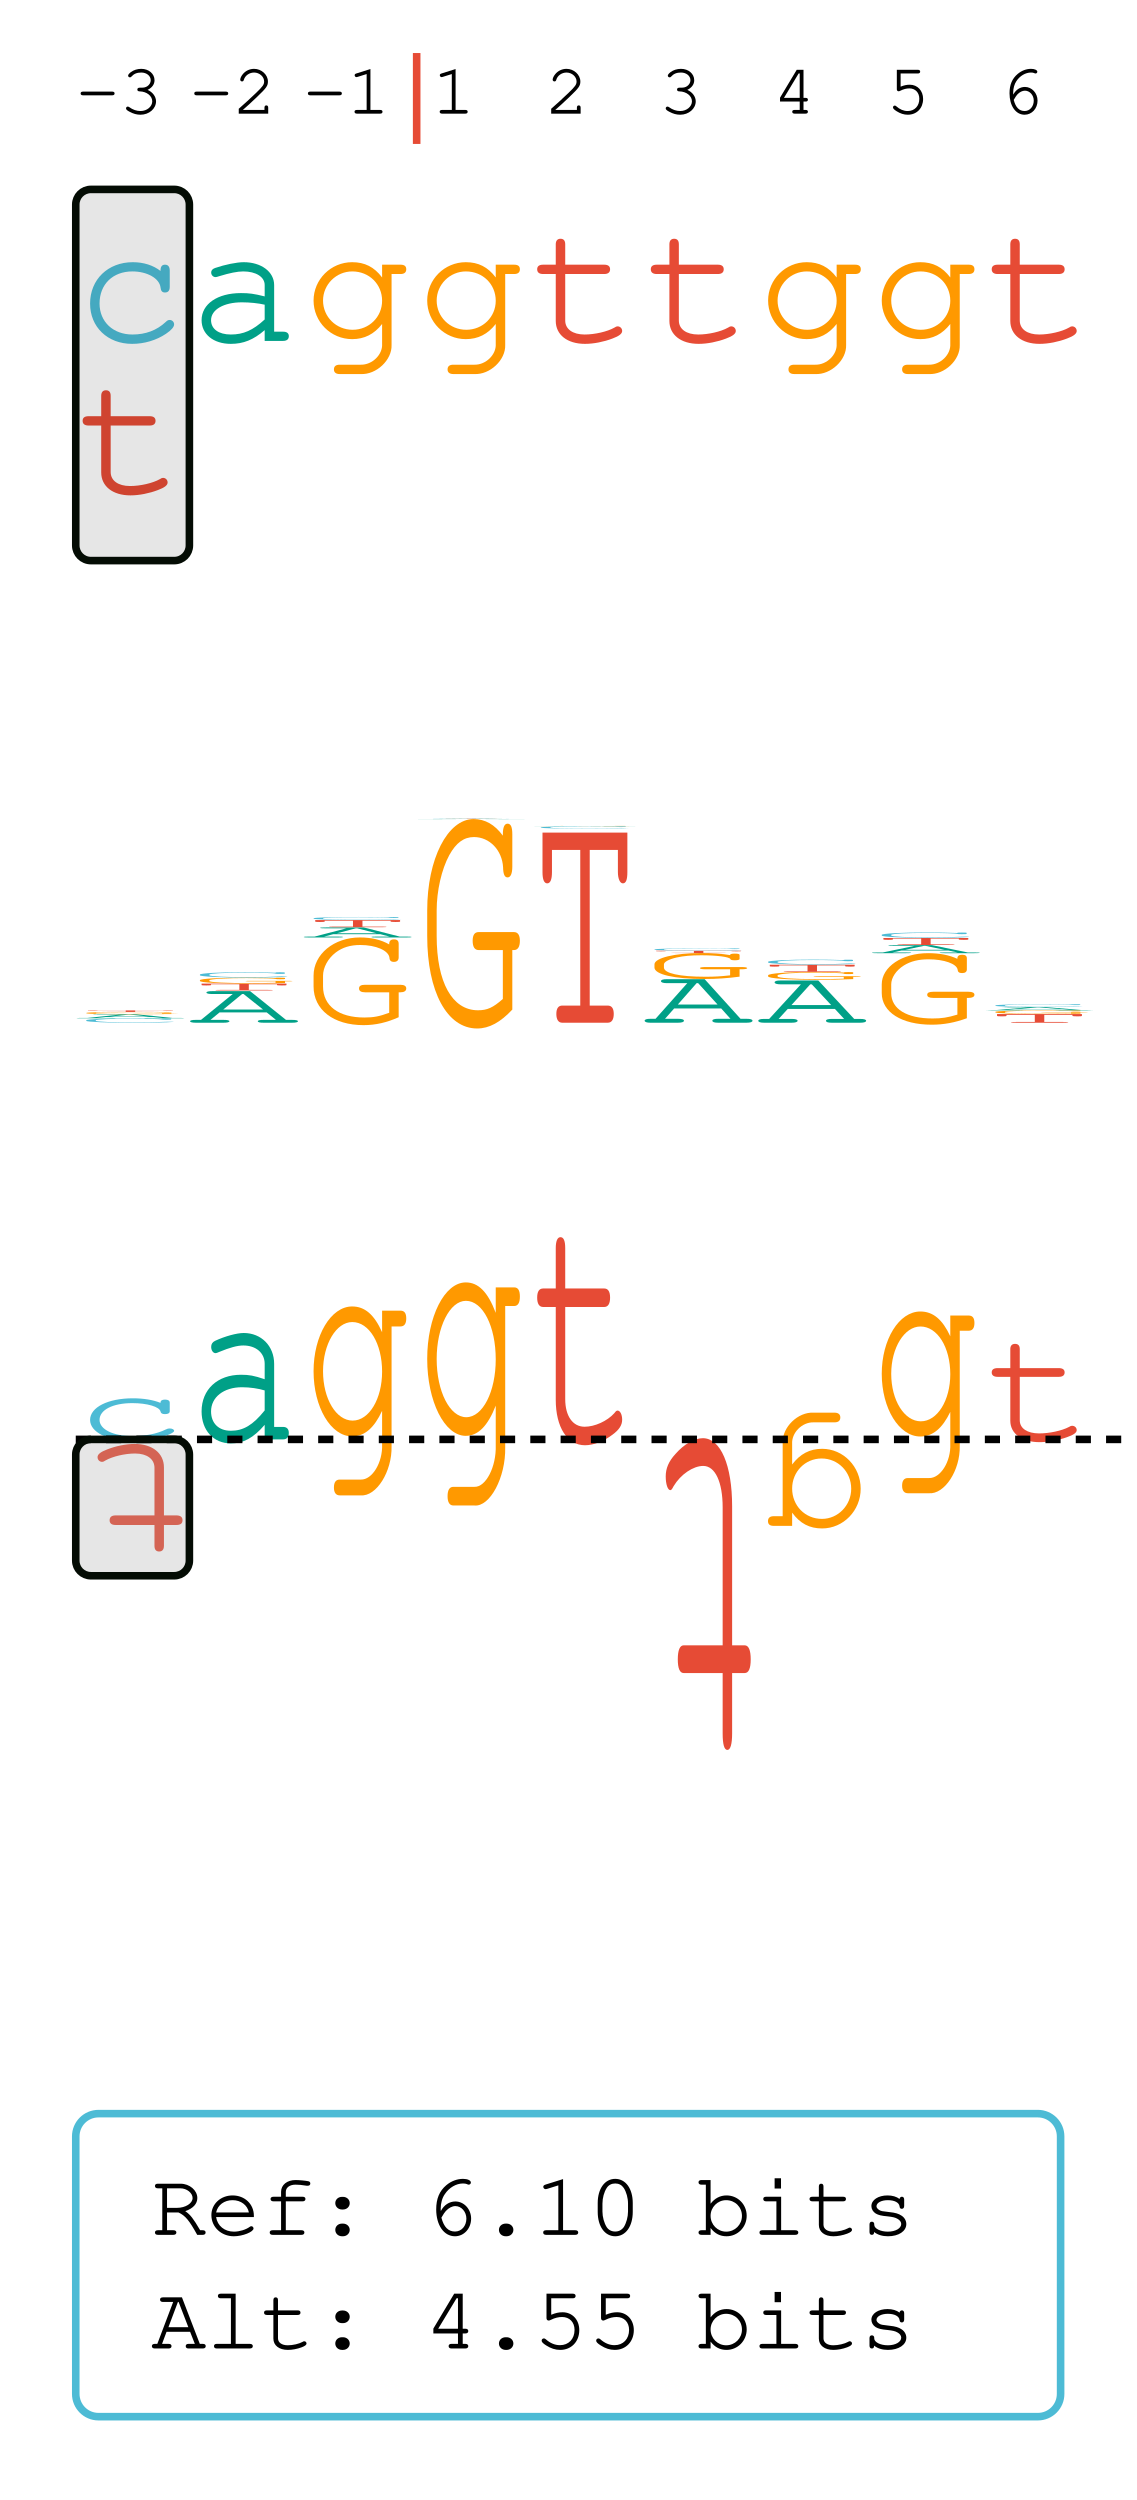
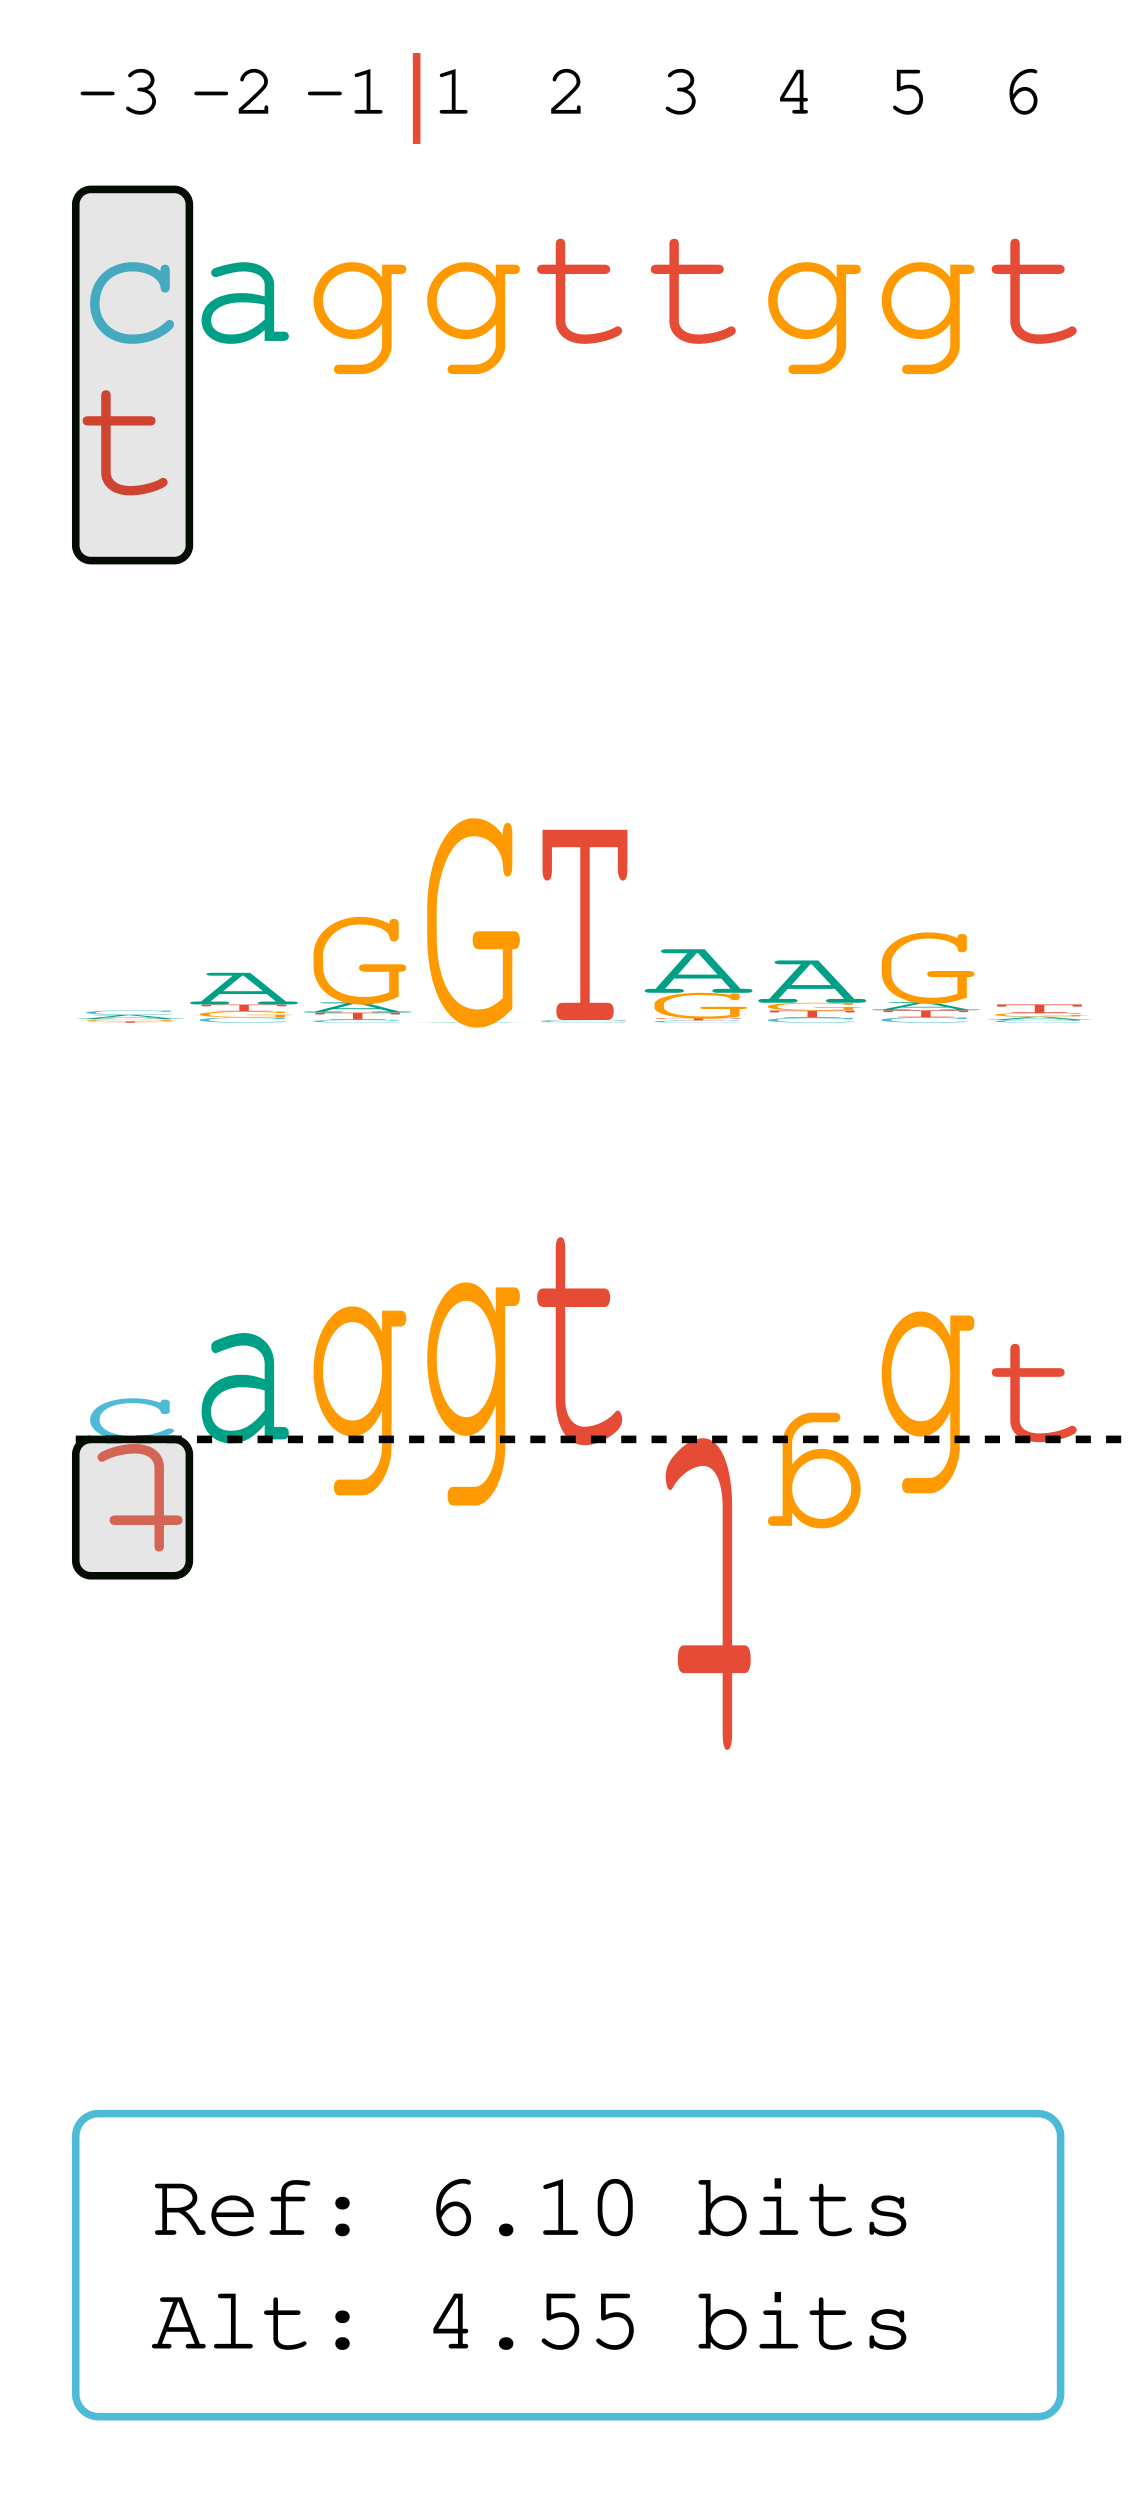
<svg xmlns="http://www.w3.org/2000/svg" width="150" height="330">
  <style>
  text { font: 24px courier, monospace; }
  text.t20 { font: 20px courier, monospace; }
  text.t14 { font: 14px courier, monospace; }
  text.t12 { font: 12px courier, monospace; }
  </style>
  <g>
    <g transform="translate(10,15) scale(0.4,0.4) ">
      <text x="0" y="0" fill="black">-3</text>
    </g>
    <g transform="translate(25,15) scale(0.4,0.4) ">
      <text x="0" y="0" fill="black">-2</text>
    </g>
    <g transform="translate(40,15) scale(0.4,0.4) ">
      <text x="0" y="0" fill="black">-1</text>
    </g>
    <g transform="translate(57,15) scale(0.4,0.4) ">
      <text x="0" y="0" fill="black">1</text>
    </g>
    <g transform="translate(72,15) scale(0.4,0.4) ">
      <text x="0" y="0" fill="black">2</text>
    </g>
    <g transform="translate(87,15) scale(0.4,0.4) ">
      <text x="0" y="0" fill="black">3</text>
    </g>
    <g transform="translate(102,15) scale(0.4,0.4) ">
      <text x="0" y="0" fill="black">4</text>
    </g>
    <g transform="translate(117,15) scale(0.4,0.4) ">
      <text x="0" y="0" fill="black">5</text>
    </g>
    <g transform="translate(132,15) scale(0.4,0.4) ">
      <text x="0" y="0" fill="black">6</text>
    </g>
    <line x1="55" y1="7" x2="55" y2="19" stroke="#e64b35" />
    <text x="10" y="45" fill="#4dbbd5">c</text>
    <text x="25" y="45" fill="#00A087">a</text>
    <text x="40" y="45" fill="#ff9900">g</text>
    <text x="55" y="45" fill="#ff9900">g</text>
    <text x="70" y="45" fill="#e64b35">t</text>
    <text x="85" y="45" fill="#e64b35">t</text>
    <text x="100" y="45" fill="#ff9900">g</text>
    <text x="115" y="45" fill="#ff9900">g</text>
    <text x="130" y="45" fill="#e64b35">t</text>
    <text x="10" y="65" fill="#e64b35">t</text>
    <rect x="10" y="25" width="15" height="49" rx="2" fill-opacity="0.1" style="stroke-width:1; stroke:rgb(4, 12, 4);" />
-     <g transform="translate(10,135) scale(1,0.042389)">
+     <g transform="translate(10,135) scale(1,0.014523)">
+       <text x="0" y="0" fill="#e64b35">T</text>
+     </g>
+     <g transform="translate(10,134.7997) scale(1,0.021962)">
+       <text x="0" y="0" fill="#ff9900">G</text>
+     </g>
+     <g transform="translate(10,134.4968) scale(1,0.039201)">
+       <text x="0" y="0" fill="#00A087">A</text>
+     </g>
+     <g transform="translate(10,133.956) scale(1,0.042389)">
      <text x="0" y="0" fill="#4dbbd5">C</text>
    </g>
-     <g transform="translate(10,134.4153) scale(1,0.039201)">
+     <g transform="translate(25,135) scale(1,0.05173)">
+       <text x="0" y="0" fill="#4dbbd5">C</text>
+     </g>
+     <g transform="translate(25,134.2865) scale(1,0.056565)">
+       <text x="0" y="0" fill="#ff9900">G</text>
+     </g>
+     <g transform="translate(25,133.5063) scale(1,0.067201)">
+       <text x="0" y="0" fill="#e64b35">T</text>
+     </g>
+     <g transform="translate(25,132.5794) scale(1,0.308449)">
      <text x="0" y="0" fill="#00A087">A</text>
    </g>
-     <g transform="translate(10,133.8746) scale(1,0.021962)">
+     <g transform="translate(40,135) scale(1,0.02834)">
+       <text x="0" y="0" fill="#4dbbd5">C</text>
+     </g>
+     <g transform="translate(40,134.6091) scale(1,0.069838)">
+       <text x="0" y="0" fill="#e64b35">T</text>
+     </g>
+     <g transform="translate(40,133.6458) scale(1,0.098177)">
+       <text x="0" y="0" fill="#00A087">A</text>
+     </g>
+     <g transform="translate(40,132.2917) scale(1,0.815783)">
      <text x="0" y="0" fill="#ff9900">G</text>
    </g>
-     <g transform="translate(10,133.5717) scale(1,0.014523)">
+     <g transform="translate(55,135) scale(1,0.001956)">
+       <text x="0" y="0" fill="#4dbbd5">C</text>
+     </g>
+     <g transform="translate(55,134.973) scale(1,0.001956)">
      <text x="0" y="0" fill="#e64b35">T</text>
    </g>
-     <g transform="translate(25,135) scale(1,0.308449)">
+     <g transform="translate(55,134.946) scale(1,0.003913)">
      <text x="0" y="0" fill="#00A087">A</text>
    </g>
-     <g transform="translate(25,130.7455) scale(1,0.067201)">
+     <g transform="translate(55,134.8921) scale(1,1.948552)">
+       <text x="0" y="0" fill="#ff9900">G</text>
+     </g>
+     <g transform="translate(70,135) scale(1,0.001883)">
+       <text x="0" y="0" fill="#00A087">A</text>
+     </g>
+     <g transform="translate(70,134.974) scale(1,0.001883)">
+       <text x="0" y="0" fill="#ff9900">G</text>
+     </g>
+     <g transform="translate(70,134.948) scale(1,0.022601)">
+       <text x="0" y="0" fill="#4dbbd5">C</text>
+     </g>
+     <g transform="translate(70,134.6363) scale(1,1.857075)">
      <text x="0" y="0" fill="#e64b35">T</text>
    </g>
-     <g transform="translate(25,129.8186) scale(1,0.056565)">
+     <g transform="translate(85,135) scale(1,0.022084)">
+       <text x="0" y="0" fill="#4dbbd5">C</text>
+     </g>
+     <g transform="translate(85,134.6954) scale(1,0.022797)">
+       <text x="0" y="0" fill="#e64b35">T</text>
+     </g>
+     <g transform="translate(85,134.381) scale(1,0.241501)">
      <text x="0" y="0" fill="#ff9900">G</text>
    </g>
-     <g transform="translate(25,129.0384) scale(1,0.05173)">
+     <g transform="translate(85,131.0499) scale(1,0.425298)">
+       <text x="0" y="0" fill="#00A087">A</text>
+     </g>
+     <g transform="translate(100,135) scale(1,0.047735)">
      <text x="0" y="0" fill="#4dbbd5">C</text>
    </g>
-     <g transform="translate(40,135) scale(1,0.815783)">
+     <g transform="translate(100,134.3416) scale(1,0.070092)">
+       <text x="0" y="0" fill="#e64b35">T</text>
+     </g>
+     <g transform="translate(100,133.3748) scale(1,0.073717)">
      <text x="0" y="0" fill="#ff9900">G</text>
    </g>
-     <g transform="translate(40,123.7478) scale(1,0.098177)">
+     <g transform="translate(100,132.358) scale(1,0.412697)">
      <text x="0" y="0" fill="#00A087">A</text>
    </g>
-     <g transform="translate(40,122.3936) scale(1,0.069838)">
+     <g transform="translate(115,135) scale(1,0.051793)">
+       <text x="0" y="0" fill="#4dbbd5">C</text>
+     </g>
+     <g transform="translate(115,134.2856) scale(1,0.068194)">
      <text x="0" y="0" fill="#e64b35">T</text>
    </g>
-     <g transform="translate(40,121.4304) scale(1,0.02834)">
+     <g transform="translate(115,133.345) scale(1,0.078552)">
+       <text x="0" y="0" fill="#00A087">A</text>
+     </g>
+     <g transform="translate(115,132.2615) scale(1,0.665538)">
+       <text x="0" y="0" fill="#ff9900">G</text>
+     </g>
+     <g transform="translate(130,135) scale(1,0.026966)">
      <text x="0" y="0" fill="#4dbbd5">C</text>
    </g>
-     <g transform="translate(55,135) scale(1,1.948552)">
+     <g transform="translate(130,134.6281) scale(1,0.031756)">
+       <text x="0" y="0" fill="#00A087">A</text>
+     </g>
+     <g transform="translate(130,134.19) scale(1,0.033885)">
      <text x="0" y="0" fill="#ff9900">G</text>
    </g>
-     <g transform="translate(55,108.1234) scale(1,0.003913)">
-       <text x="0" y="0" fill="#00A087">A</text>
-     </g>
-     <g transform="translate(55,108.0695) scale(1,0.001956)">
-       <text x="0" y="0" fill="#4dbbd5">C</text>
-     </g>
-     <g transform="translate(55,108.0425) scale(1,0.001956)">
+     <g transform="translate(130,133.7227) scale(1,0.084801)">
      <text x="0" y="0" fill="#e64b35">T</text>
-     </g>
-     <g transform="translate(70,135) scale(1,1.857075)">
-       <text x="0" y="0" fill="#e64b35">T</text>
-     </g>
-     <g transform="translate(70,109.3852) scale(1,0.022601)">
-       <text x="0" y="0" fill="#4dbbd5">C</text>
-     </g>
-     <g transform="translate(70,109.0734) scale(1,0.001883)">
-       <text x="0" y="0" fill="#00A087">A</text>
-     </g>
-     <g transform="translate(70,109.0475) scale(1,0.001883)">
-       <text x="0" y="0" fill="#ff9900">G</text>
-     </g>
-     <g transform="translate(85,135) scale(1,0.425298)">
-       <text x="0" y="0" fill="#00A087">A</text>
-     </g>
-     <g transform="translate(85,129.1338) scale(1,0.241501)">
-       <text x="0" y="0" fill="#ff9900">G</text>
-     </g>
-     <g transform="translate(85,125.8028) scale(1,0.022797)">
-       <text x="0" y="0" fill="#e64b35">T</text>
-     </g>
-     <g transform="translate(85,125.4883) scale(1,0.022084)">
-       <text x="0" y="0" fill="#4dbbd5">C</text>
-     </g>
-     <g transform="translate(100,135) scale(1,0.412697)">
-       <text x="0" y="0" fill="#00A087">A</text>
-     </g>
-     <g transform="translate(100,129.3076) scale(1,0.073717)">
-       <text x="0" y="0" fill="#ff9900">G</text>
-     </g>
-     <g transform="translate(100,128.2908) scale(1,0.070092)">
-       <text x="0" y="0" fill="#e64b35">T</text>
-     </g>
-     <g transform="translate(100,127.324) scale(1,0.047735)">
-       <text x="0" y="0" fill="#4dbbd5">C</text>
-     </g>
-     <g transform="translate(115,135) scale(1,0.665538)">
-       <text x="0" y="0" fill="#ff9900">G</text>
-     </g>
-     <g transform="translate(115,125.8202) scale(1,0.078552)">
-       <text x="0" y="0" fill="#00A087">A</text>
-     </g>
-     <g transform="translate(115,124.7367) scale(1,0.068194)">
-       <text x="0" y="0" fill="#e64b35">T</text>
-     </g>
-     <g transform="translate(115,123.7961) scale(1,0.051793)">
-       <text x="0" y="0" fill="#4dbbd5">C</text>
-     </g>
-     <g transform="translate(130,135) scale(1,0.084801)">
-       <text x="0" y="0" fill="#e64b35">T</text>
-     </g>
-     <g transform="translate(130,133.8303) scale(1,0.033885)">
-       <text x="0" y="0" fill="#ff9900">G</text>
-     </g>
-     <g transform="translate(130,133.363) scale(1,0.031756)">
-       <text x="0" y="0" fill="#00A087">A</text>
-     </g>
-     <g transform="translate(130,132.9249) scale(1,0.026966)">
-       <text x="0" y="0" fill="#4dbbd5">C</text>
    </g>
    <g transform="translate(25,191)  scale(1,1.02327)  rotate(180)">
      <text x="0" y="0" fill="#e64b35" opacity="0.8" style="text-shadow: 1px 1px #000000;">t</text>
    </g>
    <g transform="translate(10,190) scale(1,0.522056)">
      <text x="0" y="0" fill="#4dbbd5">c</text>
    </g>
    <g transform="translate(25,190) scale(1,1.351628)">
      <text x="0" y="0" fill="#00A087">a</text>
    </g>
    <g transform="translate(40,190) scale(1,1.688852)">
      <text x="0" y="0" fill="#ff9900">g</text>
    </g>
    <g transform="translate(55,190) scale(1,1.994218)">
      <text x="0" y="0" fill="#ff9900">g</text>
    </g>
    <g transform="translate(70,190) scale(1,1.97966)">
      <text x="0" y="0" fill="#e64b35">t</text>
    </g>
    <g transform="translate(100,191)  scale(1,2.965784)  rotate(180)">
      <text x="0" y="0" fill="#e64b35">t</text>
    </g>
    <g transform="translate(115,191)  scale(1,1.035047)  rotate(180)">
      <text x="0" y="0" fill="#ff9900">g</text>
    </g>
    <g transform="translate(115,190) scale(1,1.624803)">
      <text x="0" y="0" fill="#ff9900">g</text>
    </g>
    <g transform="translate(130,190) scale(1,0.935083)">
      <text x="0" y="0" fill="#e64b35">t</text>
    </g>
    <g fill="none" stroke="black" stroke-width="1">
      <path stroke-dasharray="2,2" d="M10 190 L150 190" />
    </g>
    <rect x="10" y="190" width="15" height="18" rx="2" fill-opacity="0.1" style="stroke-width:1; stroke:rgb(4, 12, 4);" />
    <rect x="10" y="279" rx="3" ry="3" width="130" height="40" style="stroke: #4dbbd5; fill: none;fill-opacity: 0.1" />
    <text x="20" y="295" class="t12">Ref: 6.10 bits</text>
    <text x="20" y="310" class="t12">Alt: 4.55 bits</text>
  </g>
</svg>
